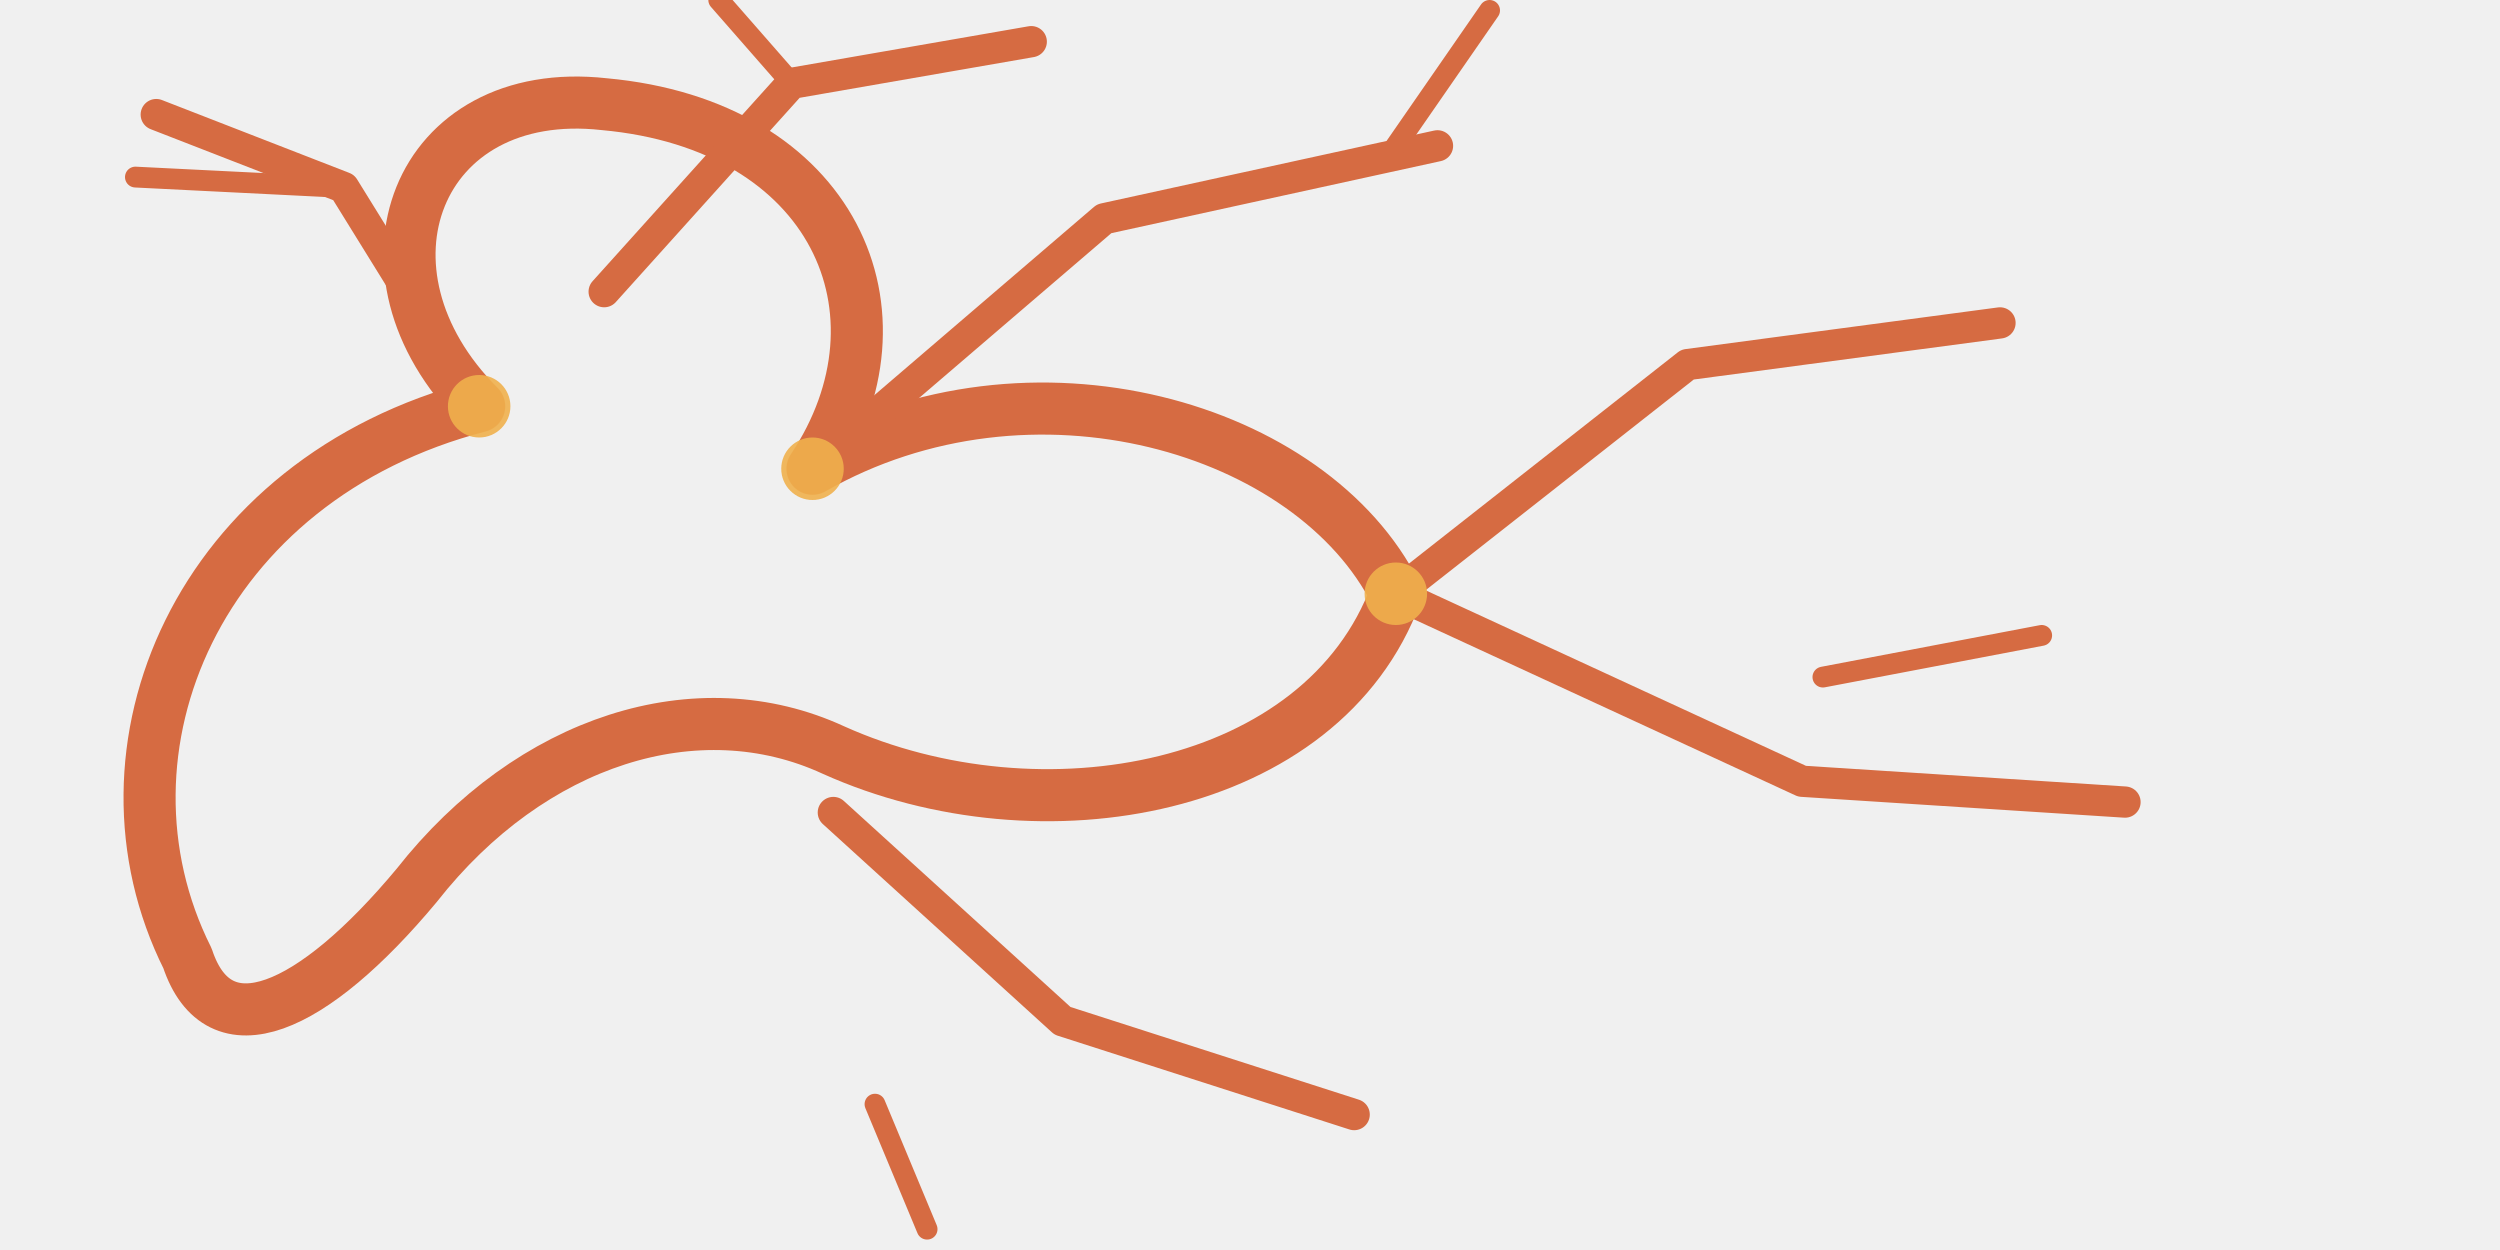
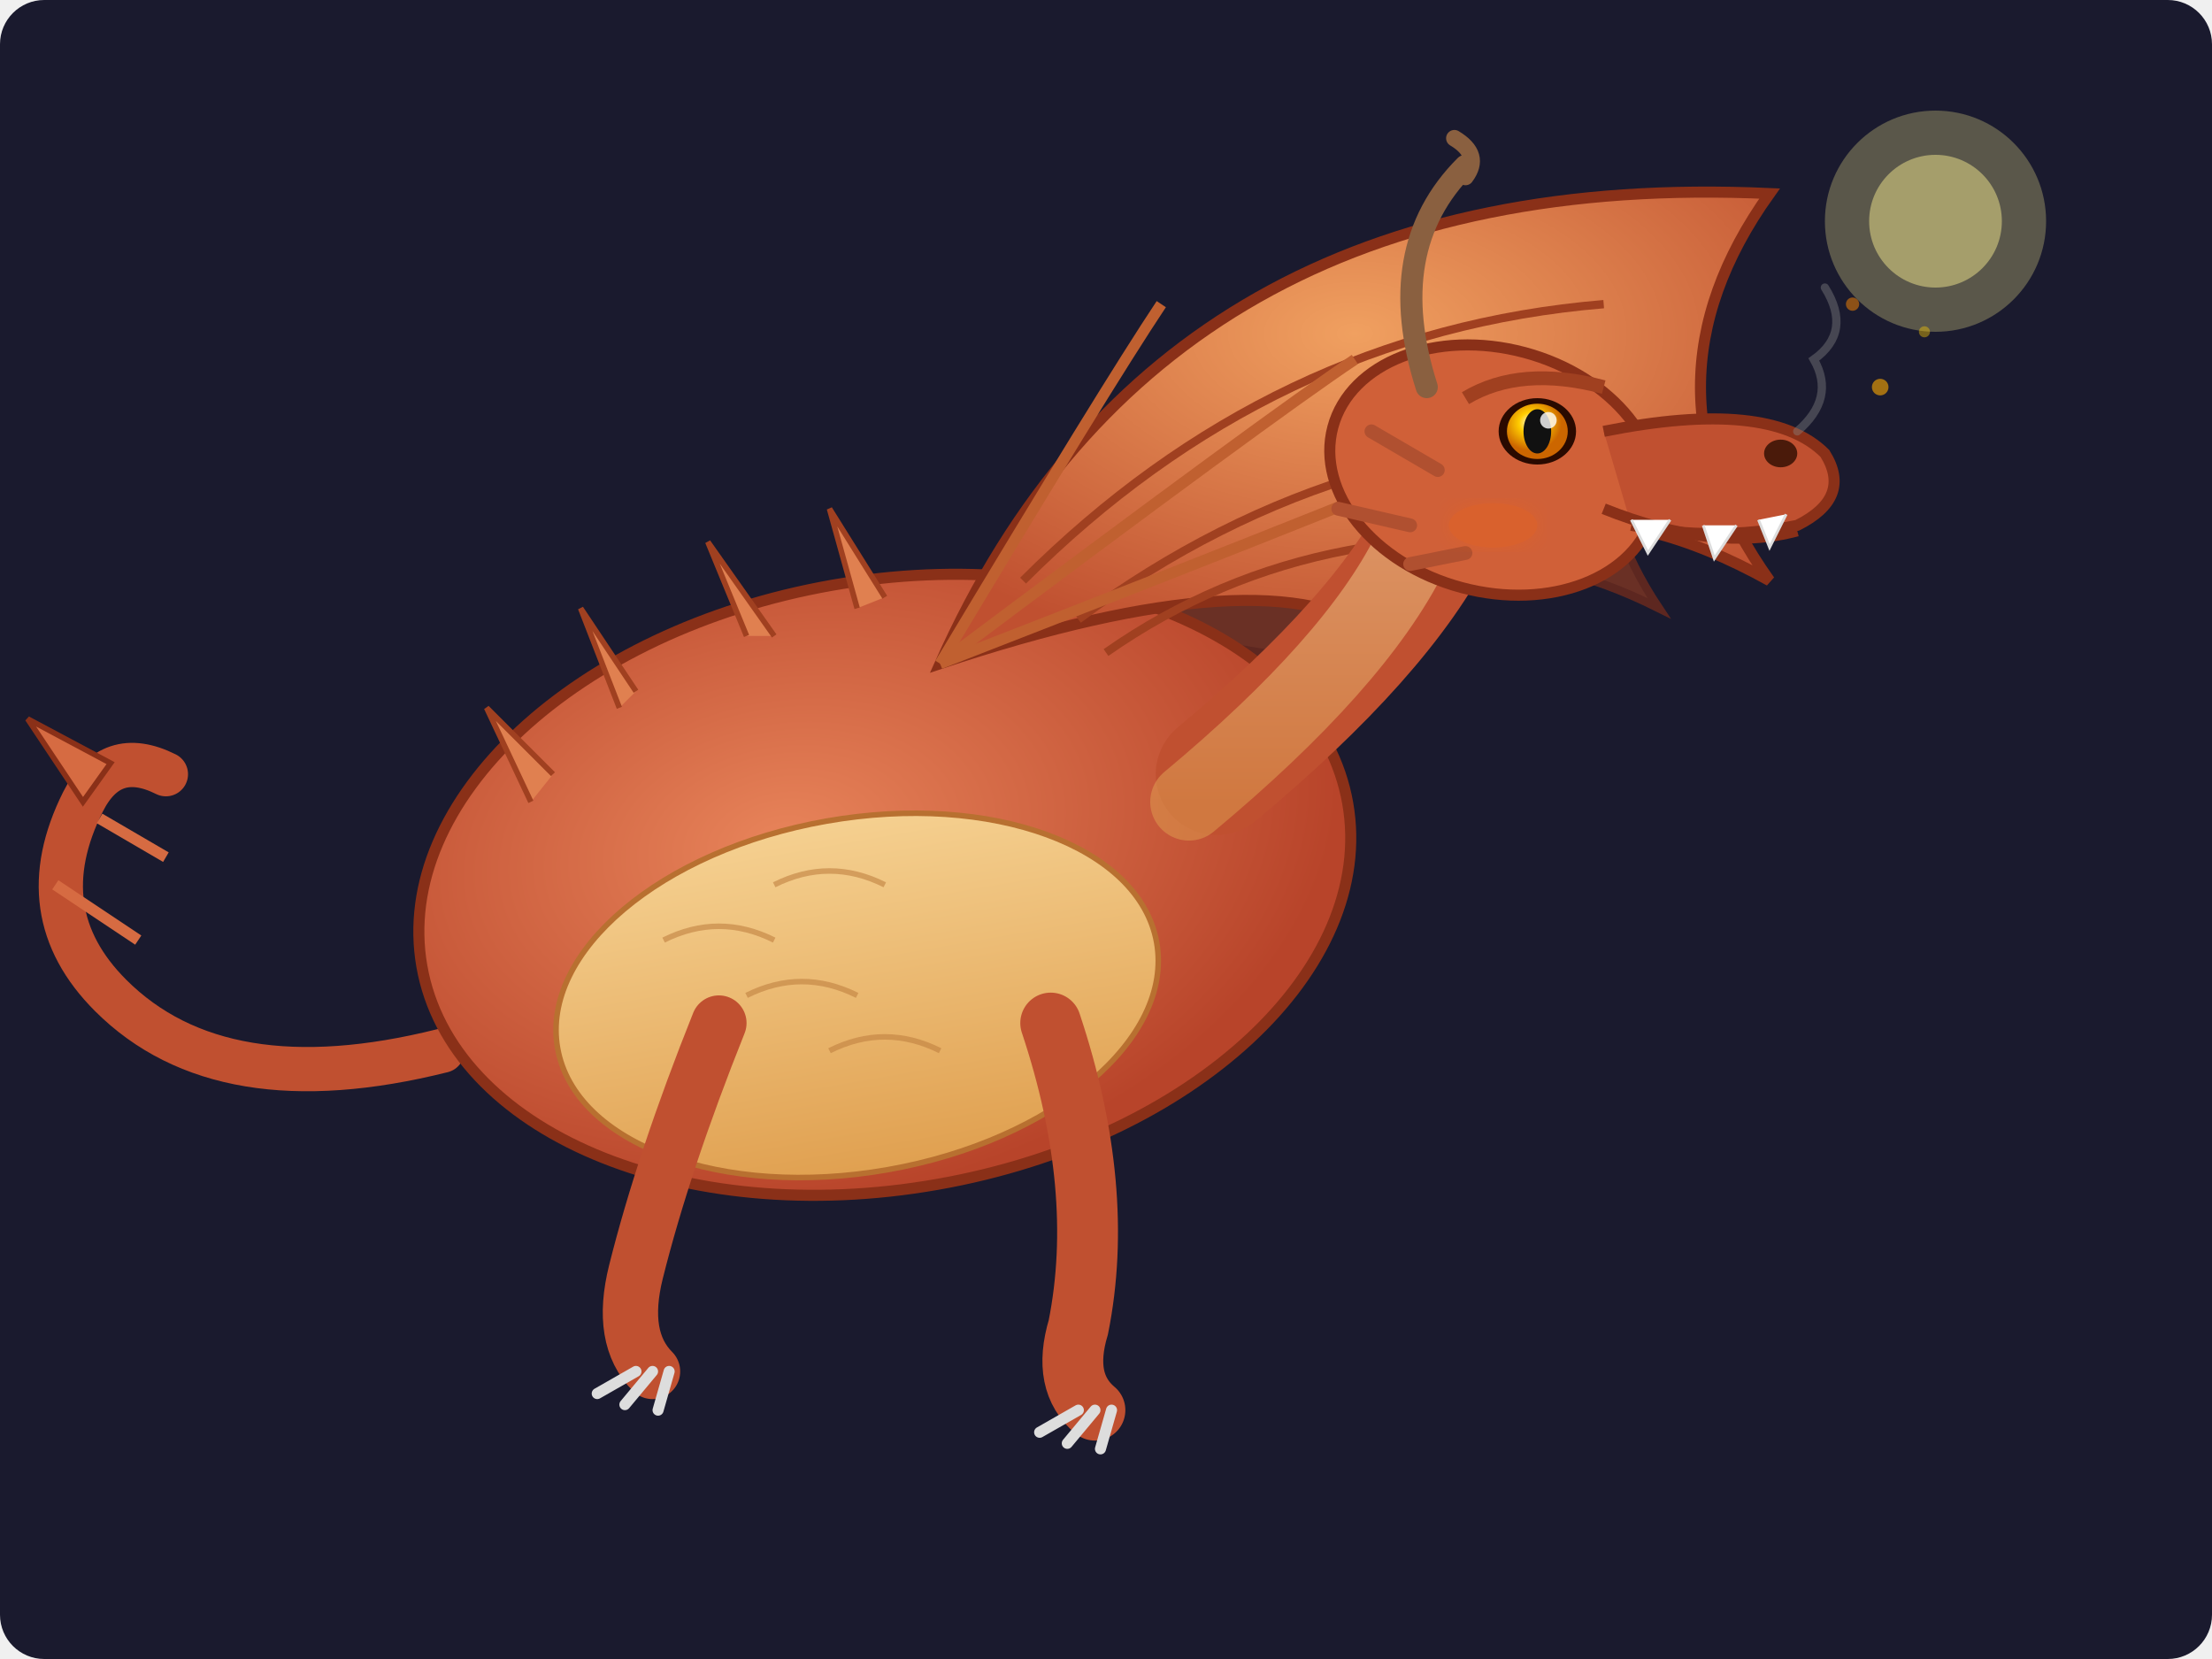
- <svg xmlns="http://www.w3.org/2000/svg" viewBox="0 0 240 120">
-   <g fill="none" stroke="#d66b42" stroke-linecap="round" stroke-linejoin="round">
-     <path d="M18 92C8 72 19 46 46 39c-13-13-6-31 12-29 22 2 30 20 20 35 21-12 48-4 56 12-7 19-34 24-54 15-13-6-29-1-40 13-10 12-19 16-22 7Z" stroke-width="5" />
-     <path d="M46 39 33 18 15 11M58 28l18-20 23-4M78 45l28-24 32-7M134 57l28-22 30-4M134 57l39 18 31 2M80 78l22 20 28 9" stroke-width="3" />
-     <path d="m33 18-20-1m63-9-7-8m65 14 9-13m32 64 21-4m-107 57-5-12" stroke-width="2" />
-   </g>
-   <g fill="#efb04d" opacity=".9">
-     <circle cx="46" cy="39" r="3" />
-     <circle cx="78" cy="45" r="3" />
-     <circle cx="134" cy="57" r="3" />
-   </g>
+ <svg xmlns="http://www.w3.org/2000/svg" viewBox="0 0 400 300">
+   <defs>
+     <radialGradient id="bodyGrad" cx="40%" cy="40%" r="60%">
+       <stop offset="0%" stop-color="#e8845a" />
+       <stop offset="100%" stop-color="#b8442a" />
+     </radialGradient>
+     <radialGradient id="wingGrad" cx="50%" cy="30%" r="70%">
+       <stop offset="0%" stop-color="#f0a060" />
+       <stop offset="100%" stop-color="#c05030" />
+     </radialGradient>
+     <linearGradient id="bellyGrad" x1="0" y1="0" x2="0" y2="1">
+       <stop offset="0%" stop-color="#f5d090" />
+       <stop offset="100%" stop-color="#e0a050" />
+     </linearGradient>
+     <radialGradient id="eyeGrad" cx="40%" cy="35%" r="50%">
+       <stop offset="0%" stop-color="#fff" />
+       <stop offset="40%" stop-color="#ffcc00" />
+       <stop offset="100%" stop-color="#cc6600" />
+     </radialGradient>
+     <filter id="glow">
+       <feGaussianBlur stdDeviation="2" result="blur" />
+       <feMerge>
+         <feMergeNode in="blur" />
+         <feMergeNode in="SourceGraphic" />
+       </feMerge>
+     </filter>
+   </defs>
+   <rect width="400" height="300" fill="#1a1a2e" rx="8" />
+   <circle cx="350" cy="40" r="20" fill="#f0e68c" opacity="0.3" />
+   <circle cx="350" cy="40" r="12" fill="#f0e68c" opacity="0.5" />
+   <path d="M180 110 Q220 40 300 50 Q280 80 300 110 Q260 90 240 120 Z" fill="#a04020" opacity="0.6" stroke="#8a3018" stroke-width="1.5" />
+   <path d="M210 75 Q250 55 280 70" fill="none" stroke="#8a3018" stroke-width="1" opacity="0.5" />
+   <path d="M220 95 Q255 80 275 95" fill="none" stroke="#8a3018" stroke-width="1" opacity="0.5" />
+   <path d="M80 190 Q40 200 20 180 Q5 165 15 145 Q20 135 30 140" fill="none" stroke="#c05030" stroke-width="8" stroke-linecap="round" />
+   <path d="M15 145 L5 130 L20 138 Z" fill="#d66b42" stroke="#8a3018" stroke-width="1" />
+   <path d="M25 170 L10 160 M30 155 L18 148" stroke="#d66b42" stroke-width="2" fill="none" />
+   <ellipse cx="160" cy="160" rx="85" ry="55" fill="url(#bodyGrad)" stroke="#8a3018" stroke-width="2" transform="rotate(-10 160 160)" />
+   <ellipse cx="155" cy="180" rx="55" ry="32" fill="url(#bellyGrad)" stroke="#b87030" stroke-width="1" transform="rotate(-10 155 180)" />
+   <path d="M120 170 Q130 165 140 170 M135 180 Q145 175 155 180 M150 190 Q160 185 170 190 M140 160 Q150 155 160 160" stroke="#c08040" stroke-width="1" fill="none" opacity="0.6" />
+   <path d="M170 120 Q210 30 320 35 Q295 70 320 105 Q275 80 250 115 Q230 100 170 120 Z" fill="url(#wingGrad)" stroke="#8a3018" stroke-width="2" />
+   <path d="M185 105 Q230 60 290 55" fill="none" stroke="#a04020" stroke-width="1.5" />
+   <path d="M195 112 Q245 75 305 80" fill="none" stroke="#a04020" stroke-width="1.5" />
+   <path d="M200 118 Q240 90 295 100" fill="none" stroke="#a04020" stroke-width="1.5" />
+   <path d="M170 120 Q200 70 210 55" fill="none" stroke="#c06030" stroke-width="2" />
+   <path d="M170 120 Q230 75 245 65" fill="none" stroke="#c06030" stroke-width="2" />
+   <path d="M170 120 Q260 85 270 80" fill="none" stroke="#c06030" stroke-width="2" />
+   <path d="M220 140 Q250 115 260 95" fill="none" stroke="#c05030" stroke-width="22" stroke-linecap="round" />
+   <path d="M215 145 Q245 120 255 100" fill="none" stroke="url(#bellyGrad)" stroke-width="14" stroke-linecap="round" opacity="0.5" />
+   <ellipse cx="270" cy="85" rx="30" ry="22" fill="#d06038" stroke="#8a3018" stroke-width="2" transform="rotate(15 270 85)" />
+   <path d="M290 78 Q320 72 330 82 Q335 90 325 95 Q310 98 295 95" fill="#c05030" stroke="#8a3018" stroke-width="2" />
+   <ellipse cx="322" cy="82" rx="3" ry="2.5" fill="#4a1a0a" />
+   <path d="M325 78 Q332 72 328 65 Q335 60 330 52" fill="none" stroke="#888" stroke-width="1.5" opacity="0.4" stroke-linecap="round" />
+   <path d="M290 92 Q310 100 325 96" fill="none" stroke="#8a3018" stroke-width="2" />
+   <path d="M295 94 L298 100 L302 94 M308 95 L310 101 L314 95 M318 94 L320 99 L323 93" fill="#fff" stroke="#ddd" stroke-width="0.5" />
+   <ellipse cx="278" cy="78" rx="7" ry="6" fill="#2a0a00" />
+   <ellipse cx="278" cy="78" rx="5.5" ry="5" fill="url(#eyeGrad)" />
+   <ellipse cx="278" cy="78" rx="2.5" ry="4" fill="#111" />
+   <circle cx="280" cy="76" r="1.5" fill="#fff" opacity="0.8" />
+   <path d="M265 72 Q275 66 290 70" fill="none" stroke="#a04020" stroke-width="2.5" />
+   <path d="M258 70 Q250 45 265 30" fill="none" stroke="#8a6040" stroke-width="4" stroke-linecap="round" />
+   <path d="M265 32 Q268 28 263 25" fill="none" stroke="#8a6040" stroke-width="3" stroke-linecap="round" />
+   <path d="M260 85 L248 78 M255 95 L242 92 M265 100 L255 102" stroke="#b05030" stroke-width="2.5" fill="none" stroke-linecap="round" />
+   <path d="M130 185 Q120 210 115 230 Q112 242 118 248" fill="none" stroke="#c05030" stroke-width="10" stroke-linecap="round" />
+   <path d="M115 248 L108 252 M118 248 L113 254 M121 248 L119 255" stroke="#ddd" stroke-width="2" fill="none" stroke-linecap="round" />
+   <path d="M190 185 Q200 215 195 240 Q192 250 198 255" fill="none" stroke="#c05030" stroke-width="11" stroke-linecap="round" />
+   <path d="M195 255 L188 259 M198 255 L193 261 M201 255 L199 262" stroke="#ddd" stroke-width="2" fill="none" stroke-linecap="round" />
+   <path d="M100 140 L88 128 L96 145 M115 125 L105 110 L112 128 M135 115 L128 98 L140 115 M155 110 L150 92 L160 108" fill="#e08050" stroke="#a04020" stroke-width="1" />
+   <ellipse cx="270" cy="95" rx="8" ry="4" fill="#ff6600" opacity="0.2" filter="url(#glow)" />
+   <circle cx="340" cy="70" r="1.5" fill="#ffaa00" opacity="0.6" />
+   <circle cx="348" cy="60" r="1" fill="#ffcc00" opacity="0.4" />
+   <circle cx="335" cy="55" r="1.2" fill="#ff8800" opacity="0.5" />
</svg>
